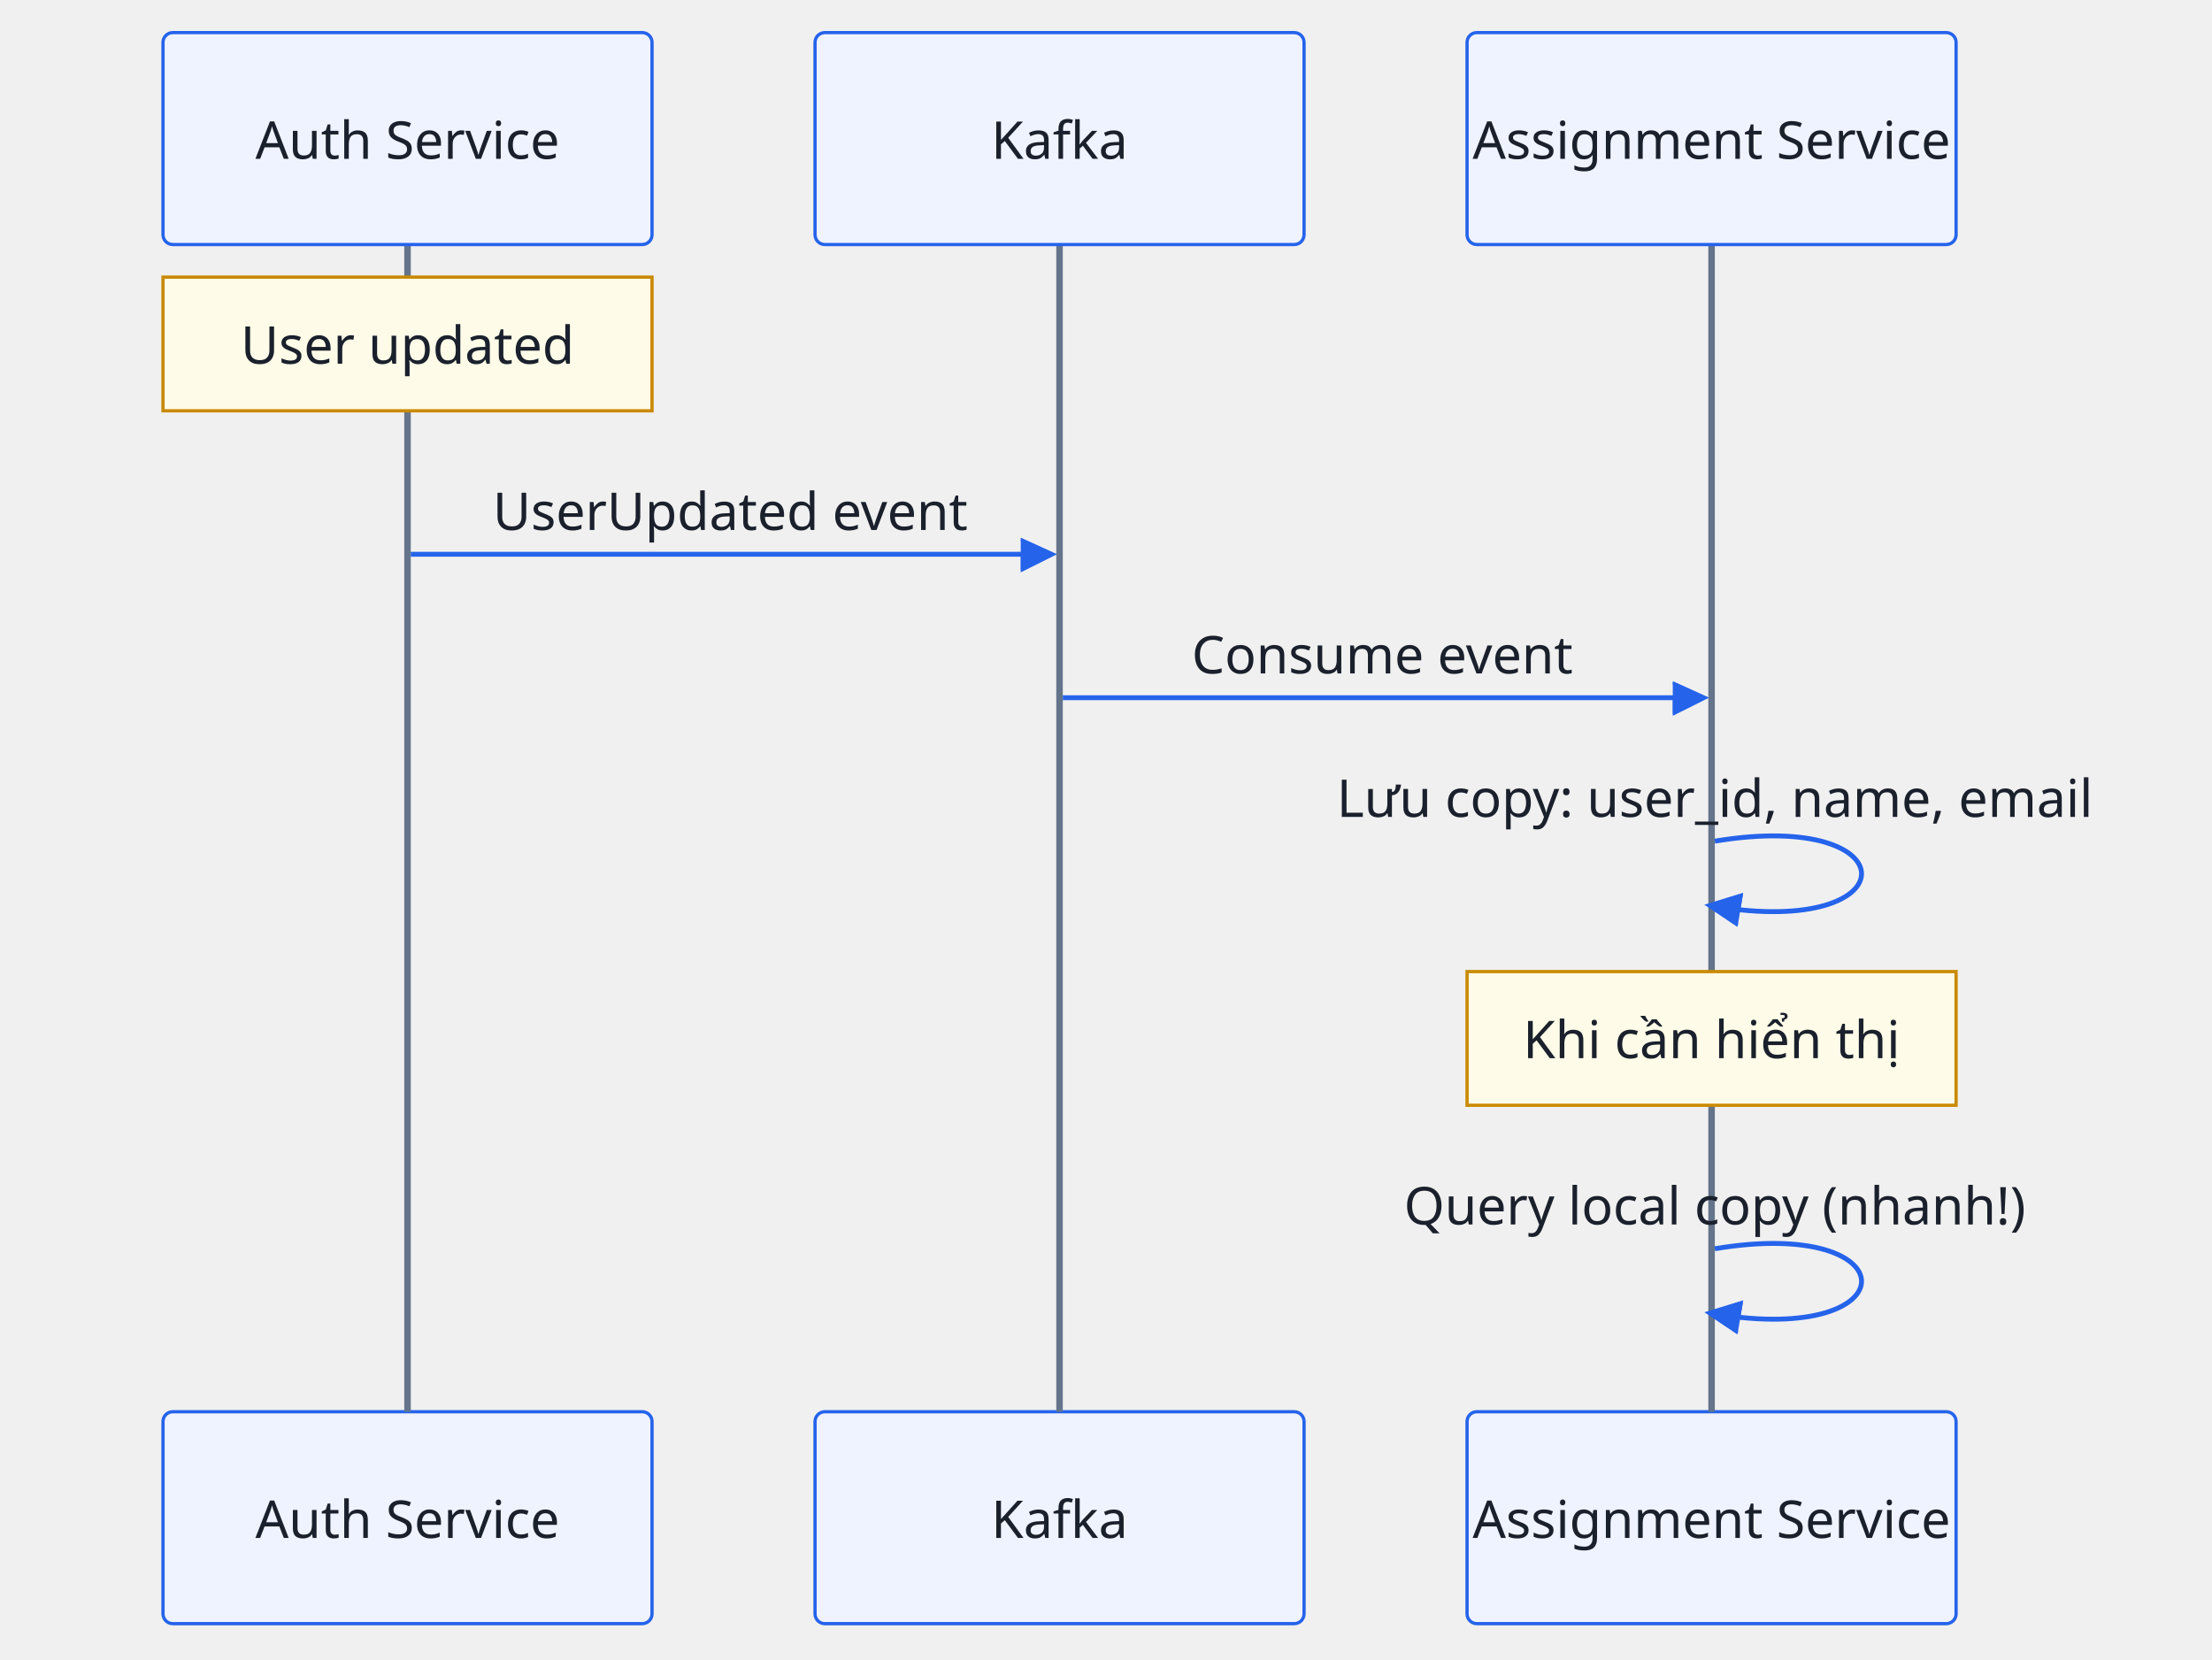
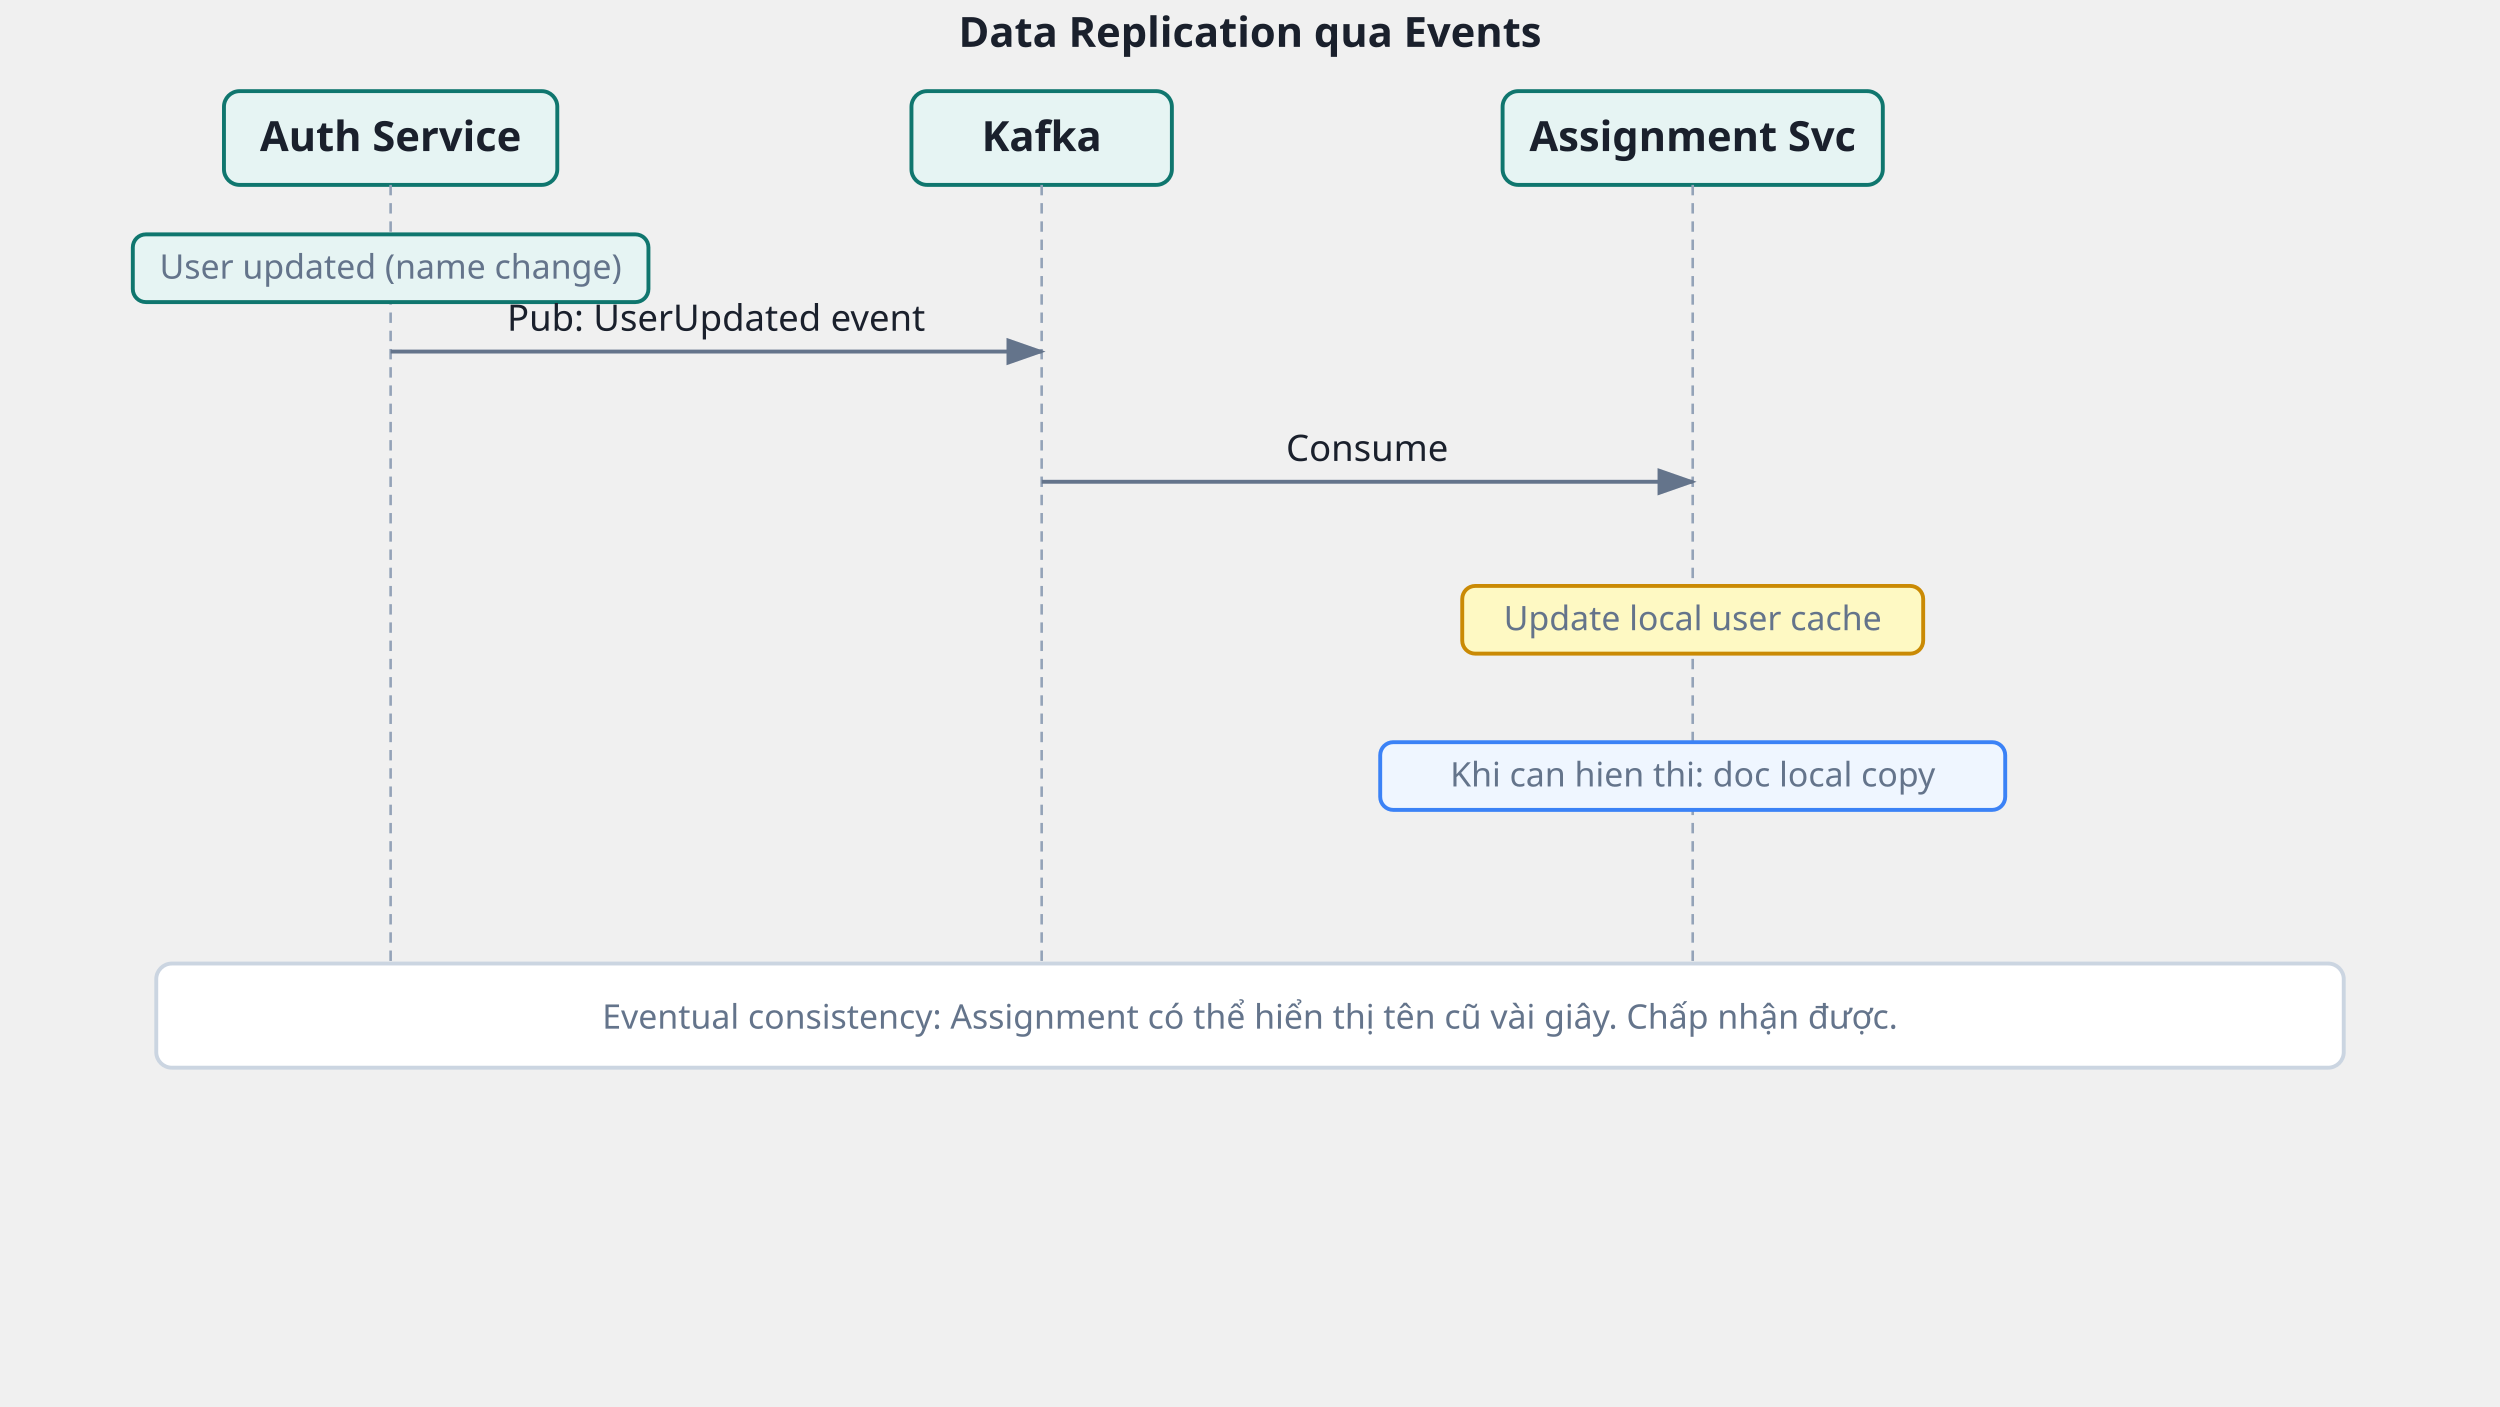
- <svg xmlns="http://www.w3.org/2000/svg" id="my-svg" width="100%" style="max-width: 678.5px; background-color: white;" viewBox="-50 -10 678.5 509" role="graphics-document document" aria-roledescription="sequence">
-   <g>
-     <rect x="400" y="423" fill="#eaeaea" stroke="#666" width="150" height="65" name="AS" rx="3" ry="3" class="actor actor-bottom" />
-     <text x="475" y="455.5" dominant-baseline="central" alignment-baseline="central" class="actor actor-box" style="text-anchor: middle; font-size: 16px; font-weight: 400;">
-       <tspan x="475" dy="0">Assignment Service</tspan>
-     </text>
-   </g>
-   <g>
-     <rect x="200" y="423" fill="#eaeaea" stroke="#666" width="150" height="65" name="K" rx="3" ry="3" class="actor actor-bottom" />
-     <text x="275" y="455.5" dominant-baseline="central" alignment-baseline="central" class="actor actor-box" style="text-anchor: middle; font-size: 16px; font-weight: 400;">
-       <tspan x="275" dy="0">Kafka</tspan>
-     </text>
-   </g>
-   <g>
-     <rect x="0" y="423" fill="#eaeaea" stroke="#666" width="150" height="65" name="AUTH" rx="3" ry="3" class="actor actor-bottom" />
-     <text x="75" y="455.5" dominant-baseline="central" alignment-baseline="central" class="actor actor-box" style="text-anchor: middle; font-size: 16px; font-weight: 400;">
-       <tspan x="75" dy="0">Auth Service</tspan>
-     </text>
-   </g>
-   <g>
-     <line id="actor2" x1="475" y1="65" x2="475" y2="423" class="actor-line 200" stroke-width="0.5px" stroke="#999" name="AS" data-et="life-line" data-id="AS" />
-     <g id="root-2" data-et="participant" data-type="participant" data-id="AS">
-       <rect x="400" y="0" fill="#eaeaea" stroke="#666" width="150" height="65" name="AS" rx="3" ry="3" class="actor actor-top" />
-       <text x="475" y="32.5" dominant-baseline="central" alignment-baseline="central" class="actor actor-box" style="text-anchor: middle; font-size: 16px; font-weight: 400;">
-         <tspan x="475" dy="0">Assignment Service</tspan>
-       </text>
-     </g>
-   </g>
-   <g>
-     <line id="actor1" x1="275" y1="65" x2="275" y2="423" class="actor-line 200" stroke-width="0.5px" stroke="#999" name="K" data-et="life-line" data-id="K" />
-     <g id="root-1" data-et="participant" data-type="participant" data-id="K">
-       <rect x="200" y="0" fill="#eaeaea" stroke="#666" width="150" height="65" name="K" rx="3" ry="3" class="actor actor-top" />
-       <text x="275" y="32.5" dominant-baseline="central" alignment-baseline="central" class="actor actor-box" style="text-anchor: middle; font-size: 16px; font-weight: 400;">
-         <tspan x="275" dy="0">Kafka</tspan>
-       </text>
-     </g>
-   </g>
-   <g>
-     <line id="actor0" x1="75" y1="65" x2="75" y2="423" class="actor-line 200" stroke-width="0.5px" stroke="#999" name="AUTH" data-et="life-line" data-id="AUTH" />
-     <g id="root-0" data-et="participant" data-type="participant" data-id="AUTH">
-       <rect x="0" y="0" fill="#eaeaea" stroke="#666" width="150" height="65" name="AUTH" rx="3" ry="3" class="actor actor-top" />
-       <text x="75" y="32.5" dominant-baseline="central" alignment-baseline="central" class="actor actor-box" style="text-anchor: middle; font-size: 16px; font-weight: 400;">
-         <tspan x="75" dy="0">Auth Service</tspan>
-       </text>
-     </g>
-   </g>
-   <style>#my-svg{font-family:'Segoe UI',system-ui,-apple-system,sans-serif;font-size:14px;fill:#1a202c;}@keyframes edge-animation-frame{from{stroke-dashoffset:0;}}@keyframes dash{to{stroke-dashoffset:0;}}#my-svg .edge-animation-slow{stroke-dasharray:9,5!important;stroke-dashoffset:900;animation:dash 50s linear infinite;stroke-linecap:round;}#my-svg .edge-animation-fast{stroke-dasharray:9,5!important;stroke-dashoffset:900;animation:dash 20s linear infinite;stroke-linecap:round;}#my-svg .error-icon{fill:#fef3e2;}#my-svg .error-text{fill:#1a202c;stroke:#1a202c;}#my-svg .edge-thickness-normal{stroke-width:1px;}#my-svg .edge-thickness-thick{stroke-width:3.5px;}#my-svg .edge-pattern-solid{stroke-dasharray:0;}#my-svg .edge-thickness-invisible{stroke-width:0;fill:none;}#my-svg .edge-pattern-dashed{stroke-dasharray:3;}#my-svg .edge-pattern-dotted{stroke-dasharray:2;}#my-svg .marker{fill:#64748b;stroke:#64748b;}#my-svg .marker.cross{stroke:#64748b;}#my-svg svg{font-family:'Segoe UI',system-ui,-apple-system,sans-serif;font-size:14px;}#my-svg p{margin:0;}#my-svg .actor{stroke:#2563eb;fill:#eff3ff;stroke-width:1;}#my-svg rect.actor.outer-path[data-look="neo"]{filter:drop-shadow( 1px 2px 2px rgba(185,185,185,1));}#my-svg rect.note[data-look="neo"]{stroke:#ca8a04;fill:#fefce8;filter:drop-shadow( 1px 2px 2px rgba(185,185,185,1));}#my-svg text.actor&gt;tspan{fill:#1a202c;stroke:none;}#my-svg .actor-line{stroke:#64748b;}#my-svg .innerArc{stroke-width:1.5;stroke-dasharray:none;}#my-svg .messageLine0{stroke-width:1.5;stroke-dasharray:none;stroke:#2563eb;}#my-svg .messageLine1{stroke-width:1.5;stroke-dasharray:2,2;stroke:#2563eb;}#my-svg [id$="-arrowhead"] path{fill:#2563eb;stroke:#2563eb;}#my-svg .sequenceNumber{fill:#ffffff;}#my-svg [id$="-sequencenumber"]{fill:#2563eb;}#my-svg [id$="-crosshead"] path{fill:#2563eb;stroke:#2563eb;}#my-svg .messageText{fill:#1a202c;stroke:none;}#my-svg .labelBox{stroke:#94a3b8;fill:#f8fafc;filter:none;}#my-svg .labelText,#my-svg .labelText&gt;tspan{fill:#1a202c;stroke:none;}#my-svg .loopText,#my-svg .loopText&gt;tspan{fill:#1a202c;stroke:none;}#my-svg .loopLine{stroke-width:2px;stroke-dasharray:2,2;stroke:#94a3b8;fill:#94a3b8;}#my-svg .note{stroke:#ca8a04;fill:#fefce8;}#my-svg .noteText,#my-svg .noteText&gt;tspan{fill:#1a202c;stroke:none;font-weight:normal;}#my-svg .activation0{fill:#dbeafe;stroke:#3b82f6;}#my-svg .activation1{fill:#dbeafe;stroke:#3b82f6;}#my-svg .activation2{fill:#dbeafe;stroke:#3b82f6;}#my-svg .actorPopupMenu{position:absolute;}#my-svg .actorPopupMenuPanel{position:absolute;fill:#eff3ff;box-shadow:0px 8px 16px 0px rgba(0,0,0,0.2);filter:drop-shadow(3px 5px 2px rgb(0 0 0 / 0.4));}#my-svg .actor-man circle,#my-svg line{fill:#eff3ff;stroke-width:2px;}#my-svg g rect.rect{filter:drop-shadow( 1px 2px 2px rgba(185,185,185,1));stroke:#94a3b8;}#my-svg .node .neo-node{stroke:#94a3b8;}#my-svg [data-look="neo"].node rect,#my-svg [data-look="neo"].cluster rect,#my-svg [data-look="neo"].node polygon{stroke:url(#my-svg-gradient);filter:drop-shadow( 1px 2px 2px rgba(185,185,185,1));}#my-svg [data-look="neo"].node path{stroke:url(#my-svg-gradient);stroke-width:1px;}#my-svg [data-look="neo"].node .outer-path{filter:drop-shadow( 1px 2px 2px rgba(185,185,185,1));}#my-svg [data-look="neo"].node .neo-line path{stroke:#94a3b8;filter:none;}#my-svg [data-look="neo"].node circle{stroke:url(#my-svg-gradient);filter:drop-shadow( 1px 2px 2px rgba(185,185,185,1));}#my-svg [data-look="neo"].node circle .state-start{fill:#000000;}#my-svg [data-look="neo"].icon-shape .icon{fill:url(#my-svg-gradient);filter:drop-shadow( 1px 2px 2px rgba(185,185,185,1));}#my-svg [data-look="neo"].icon-shape .icon-neo path{stroke:url(#my-svg-gradient);filter:drop-shadow( 1px 2px 2px rgba(185,185,185,1));}#my-svg :root{--mermaid-font-family:"trebuchet ms",verdana,arial,sans-serif;}</style>
-   <g />
+ <svg xmlns="http://www.w3.org/2000/svg" viewBox="0 0 960 540" width="100%" height="100%">
  <defs>
-     <symbol id="my-svg-computer" width="24" height="24">
-       <path transform="scale(.5)" d="M2 2v13h20v-13h-20zm18 11h-16v-9h16v9zm-10.228 6l.466-1h3.524l.467 1h-4.457zm14.228 3h-24l2-6h2.104l-1.33 4h18.45l-1.297-4h2.073l2 6zm-5-10h-14v-7h14v7z" />
-     </symbol>
-   </defs>
-   <defs>
-     <symbol id="my-svg-database" fill-rule="evenodd" clip-rule="evenodd">
-       <path transform="scale(.5)" d="M12.258.001l.256.004.255.005.253.008.251.01.249.012.247.015.246.016.242.019.241.02.239.023.236.024.233.027.231.028.229.031.225.032.223.034.22.036.217.038.214.04.211.041.208.043.205.045.201.046.198.048.194.05.191.051.187.053.183.054.18.056.175.057.172.059.168.06.163.061.16.063.155.064.15.066.074.033.073.033.071.034.07.034.069.035.068.035.067.035.066.035.064.036.064.036.062.036.06.036.06.037.058.037.058.037.055.038.055.038.053.038.052.038.051.039.05.039.048.039.047.039.045.04.044.04.043.04.041.04.04.041.039.041.037.041.036.041.034.041.033.042.032.042.03.042.029.042.027.042.026.043.024.043.023.043.021.043.02.043.018.044.017.043.015.044.013.044.012.044.011.045.009.044.007.045.006.045.004.045.002.045.001.045v17l-.001.045-.002.045-.004.045-.006.045-.007.045-.009.044-.011.045-.012.044-.013.044-.015.044-.017.043-.018.044-.02.043-.021.043-.023.043-.024.043-.026.043-.027.042-.029.042-.03.042-.032.042-.033.042-.034.041-.036.041-.037.041-.039.041-.04.041-.041.04-.043.04-.044.04-.045.04-.047.039-.048.039-.05.039-.051.039-.052.038-.053.038-.055.038-.055.038-.058.037-.058.037-.06.037-.06.036-.062.036-.064.036-.064.036-.066.035-.067.035-.068.035-.069.035-.07.034-.071.034-.073.033-.074.033-.15.066-.155.064-.16.063-.163.061-.168.06-.172.059-.175.057-.18.056-.183.054-.187.053-.191.051-.194.05-.198.048-.201.046-.205.045-.208.043-.211.041-.214.04-.217.038-.22.036-.223.034-.225.032-.229.031-.231.028-.233.027-.236.024-.239.023-.241.02-.242.019-.246.016-.247.015-.249.012-.251.01-.253.008-.255.005-.256.004-.258.001-.258-.001-.256-.004-.255-.005-.253-.008-.251-.01-.249-.012-.247-.015-.245-.016-.243-.019-.241-.02-.238-.023-.236-.024-.234-.027-.231-.028-.228-.031-.226-.032-.223-.034-.22-.036-.217-.038-.214-.04-.211-.041-.208-.043-.204-.045-.201-.046-.198-.048-.195-.05-.19-.051-.187-.053-.184-.054-.179-.056-.176-.057-.172-.059-.167-.06-.164-.061-.159-.063-.155-.064-.151-.066-.074-.033-.072-.033-.072-.034-.07-.034-.069-.035-.068-.035-.067-.035-.066-.035-.064-.036-.063-.036-.062-.036-.061-.036-.06-.037-.058-.037-.057-.037-.056-.038-.055-.038-.053-.038-.052-.038-.051-.039-.049-.039-.049-.039-.046-.039-.046-.04-.044-.04-.043-.04-.041-.04-.04-.041-.039-.041-.037-.041-.036-.041-.034-.041-.033-.042-.032-.042-.03-.042-.029-.042-.027-.042-.026-.043-.024-.043-.023-.043-.021-.043-.02-.043-.018-.044-.017-.043-.015-.044-.013-.044-.012-.044-.011-.045-.009-.044-.007-.045-.006-.045-.004-.045-.002-.045-.001-.045v-17l.001-.045.002-.045.004-.045.006-.045.007-.045.009-.044.011-.045.012-.044.013-.044.015-.044.017-.043.018-.044.02-.043.021-.043.023-.043.024-.043.026-.043.027-.042.029-.042.03-.042.032-.042.033-.042.034-.041.036-.041.037-.041.039-.041.04-.041.041-.04.043-.04.044-.04.046-.04.046-.039.049-.039.049-.039.051-.039.052-.038.053-.038.055-.038.056-.038.057-.037.058-.037.06-.037.061-.036.062-.036.063-.036.064-.036.066-.035.067-.035.068-.035.069-.035.07-.034.072-.034.072-.033.074-.033.151-.066.155-.064.159-.063.164-.061.167-.06.172-.059.176-.057.179-.056.184-.054.187-.053.19-.051.195-.05.198-.048.201-.046.204-.045.208-.043.211-.041.214-.04.217-.038.22-.036.223-.034.226-.032.228-.031.231-.028.234-.027.236-.024.238-.023.241-.02.243-.019.245-.016.247-.015.249-.012.251-.01.253-.008.255-.005.256-.004.258-.001.258.001zm-9.258 20.499v.01l.001.021.003.021.004.022.005.021.006.022.007.022.009.023.01.022.011.023.012.023.013.023.015.023.016.024.017.023.018.024.019.024.021.024.022.025.023.024.024.025.052.049.056.05.061.051.066.051.07.051.075.051.079.052.084.052.088.052.092.052.097.052.102.051.105.052.11.052.114.051.119.051.123.051.127.05.131.05.135.05.139.048.144.049.147.047.152.047.155.047.16.045.163.045.167.043.171.043.176.041.178.041.183.039.187.039.19.037.194.035.197.035.202.033.204.031.209.03.212.029.216.027.219.025.222.024.226.021.23.02.233.018.236.016.24.015.243.012.246.01.249.008.253.005.256.004.259.001.26-.001.257-.004.254-.005.25-.008.247-.011.244-.012.241-.014.237-.016.233-.018.231-.021.226-.021.224-.024.22-.026.216-.027.212-.028.21-.031.205-.031.202-.034.198-.034.194-.036.191-.037.187-.039.183-.04.179-.04.175-.042.172-.043.168-.044.163-.045.16-.046.155-.046.152-.047.148-.048.143-.049.139-.049.136-.05.131-.05.126-.05.123-.051.118-.052.114-.051.11-.052.106-.052.101-.052.096-.052.092-.052.088-.053.083-.051.079-.052.074-.052.07-.051.065-.051.06-.051.056-.05.051-.05.023-.024.023-.025.021-.024.02-.024.019-.024.018-.024.017-.024.015-.023.014-.024.013-.023.012-.023.01-.023.01-.022.008-.022.006-.022.006-.022.004-.022.004-.021.001-.021.001-.021v-4.127l-.077.055-.08.053-.083.054-.085.053-.087.052-.09.052-.093.051-.095.05-.097.05-.1.049-.102.049-.105.048-.106.047-.109.047-.111.046-.114.045-.115.045-.118.044-.12.043-.122.042-.124.042-.126.041-.128.04-.13.04-.132.038-.134.038-.135.037-.138.037-.139.035-.142.035-.143.034-.144.033-.147.032-.148.031-.15.03-.151.03-.153.029-.154.027-.156.027-.158.026-.159.025-.161.024-.162.023-.163.022-.165.021-.166.02-.167.019-.169.018-.169.017-.171.016-.173.015-.173.014-.175.013-.175.012-.177.011-.178.01-.179.008-.179.008-.181.006-.182.005-.182.004-.184.003-.184.002h-.37l-.184-.002-.184-.003-.182-.004-.182-.005-.181-.006-.179-.008-.179-.008-.178-.01-.176-.011-.176-.012-.175-.013-.173-.014-.172-.015-.171-.016-.17-.017-.169-.018-.167-.019-.166-.02-.165-.021-.163-.022-.162-.023-.161-.024-.159-.025-.157-.026-.156-.027-.155-.027-.153-.029-.151-.03-.15-.03-.148-.031-.146-.032-.145-.033-.143-.034-.141-.035-.14-.035-.137-.037-.136-.037-.134-.038-.132-.038-.13-.04-.128-.04-.126-.041-.124-.042-.122-.042-.12-.044-.117-.043-.116-.045-.113-.045-.112-.046-.109-.047-.106-.047-.105-.048-.102-.049-.1-.049-.097-.05-.095-.05-.093-.052-.09-.051-.087-.052-.085-.053-.083-.054-.08-.054-.077-.054v4.127zm0-5.654v.011l.001.021.003.021.004.021.005.022.006.022.007.022.009.022.01.022.011.023.012.023.013.023.015.024.016.023.017.024.018.024.019.024.021.024.022.024.023.025.024.024.052.05.056.05.061.05.066.051.07.051.075.052.079.051.084.052.088.052.092.052.097.052.102.052.105.052.11.051.114.051.119.052.123.05.127.051.131.05.135.049.139.049.144.048.147.048.152.047.155.046.16.045.163.045.167.044.171.042.176.042.178.04.183.04.187.038.19.037.194.036.197.034.202.033.204.032.209.03.212.028.216.027.219.025.222.024.226.022.23.02.233.018.236.016.24.014.243.012.246.01.249.008.253.006.256.003.259.001.26-.001.257-.003.254-.006.25-.008.247-.01.244-.012.241-.015.237-.016.233-.018.231-.02.226-.022.224-.024.22-.025.216-.027.212-.029.21-.03.205-.032.202-.033.198-.035.194-.036.191-.037.187-.039.183-.039.179-.041.175-.042.172-.043.168-.044.163-.045.16-.045.155-.047.152-.047.148-.048.143-.048.139-.05.136-.049.131-.05.126-.051.123-.051.118-.051.114-.052.11-.052.106-.052.101-.052.096-.052.092-.052.088-.052.083-.052.079-.052.074-.051.07-.052.065-.051.06-.05.056-.051.051-.049.023-.025.023-.024.021-.025.02-.024.019-.024.018-.024.017-.024.015-.023.014-.023.013-.024.012-.022.01-.023.01-.023.008-.022.006-.022.006-.022.004-.021.004-.022.001-.021.001-.021v-4.139l-.077.054-.08.054-.083.054-.085.052-.087.053-.09.051-.093.051-.095.051-.097.05-.1.049-.102.049-.105.048-.106.047-.109.047-.111.046-.114.045-.115.044-.118.044-.12.044-.122.042-.124.042-.126.041-.128.04-.13.039-.132.039-.134.038-.135.037-.138.036-.139.036-.142.035-.143.033-.144.033-.147.033-.148.031-.15.03-.151.03-.153.028-.154.028-.156.027-.158.026-.159.025-.161.024-.162.023-.163.022-.165.021-.166.02-.167.019-.169.018-.169.017-.171.016-.173.015-.173.014-.175.013-.175.012-.177.011-.178.009-.179.009-.179.007-.181.007-.182.005-.182.004-.184.003-.184.002h-.37l-.184-.002-.184-.003-.182-.004-.182-.005-.181-.007-.179-.007-.179-.009-.178-.009-.176-.011-.176-.012-.175-.013-.173-.014-.172-.015-.171-.016-.17-.017-.169-.018-.167-.019-.166-.02-.165-.021-.163-.022-.162-.023-.161-.024-.159-.025-.157-.026-.156-.027-.155-.028-.153-.028-.151-.03-.15-.03-.148-.031-.146-.033-.145-.033-.143-.033-.141-.035-.14-.036-.137-.036-.136-.037-.134-.038-.132-.039-.13-.039-.128-.04-.126-.041-.124-.042-.122-.043-.12-.043-.117-.044-.116-.044-.113-.046-.112-.046-.109-.046-.106-.047-.105-.048-.102-.049-.1-.049-.097-.05-.095-.051-.093-.051-.09-.051-.087-.053-.085-.052-.083-.054-.08-.054-.077-.054v4.139zm0-5.666v.011l.001.02.003.022.004.021.005.022.006.021.007.022.009.023.01.022.011.023.012.023.013.023.015.023.016.024.017.024.018.023.019.024.021.025.022.024.023.024.024.025.052.05.056.05.061.05.066.051.07.051.075.052.079.051.084.052.088.052.092.052.097.052.102.052.105.051.11.052.114.051.119.051.123.051.127.05.131.05.135.05.139.049.144.048.147.048.152.047.155.046.16.045.163.045.167.043.171.043.176.042.178.04.183.04.187.038.19.037.194.036.197.034.202.033.204.032.209.03.212.028.216.027.219.025.222.024.226.021.23.02.233.018.236.017.24.014.243.012.246.01.249.008.253.006.256.003.259.001.26-.001.257-.003.254-.006.25-.008.247-.01.244-.013.241-.014.237-.016.233-.018.231-.02.226-.022.224-.024.22-.025.216-.027.212-.029.21-.03.205-.032.202-.033.198-.035.194-.036.191-.037.187-.039.183-.039.179-.041.175-.042.172-.043.168-.044.163-.045.16-.045.155-.047.152-.047.148-.048.143-.049.139-.049.136-.049.131-.051.126-.05.123-.051.118-.052.114-.051.11-.052.106-.052.101-.052.096-.052.092-.052.088-.052.083-.052.079-.052.074-.052.07-.051.065-.051.06-.051.056-.05.051-.049.023-.025.023-.025.021-.024.02-.024.019-.024.018-.024.017-.024.015-.023.014-.024.013-.023.012-.023.01-.022.01-.023.008-.022.006-.022.006-.022.004-.022.004-.021.001-.021.001-.021v-4.153l-.077.054-.08.054-.083.053-.085.053-.087.053-.09.051-.093.051-.095.051-.097.05-.1.049-.102.048-.105.048-.106.048-.109.046-.111.046-.114.046-.115.044-.118.044-.12.043-.122.043-.124.042-.126.041-.128.04-.13.039-.132.039-.134.038-.135.037-.138.036-.139.036-.142.034-.143.034-.144.033-.147.032-.148.032-.15.03-.151.03-.153.028-.154.028-.156.027-.158.026-.159.024-.161.024-.162.023-.163.023-.165.021-.166.02-.167.019-.169.018-.169.017-.171.016-.173.015-.173.014-.175.013-.175.012-.177.01-.178.01-.179.009-.179.007-.181.006-.182.006-.182.004-.184.003-.184.001-.185.001-.185-.001-.184-.001-.184-.003-.182-.004-.182-.006-.181-.006-.179-.007-.179-.009-.178-.01-.176-.01-.176-.012-.175-.013-.173-.014-.172-.015-.171-.016-.17-.017-.169-.018-.167-.019-.166-.02-.165-.021-.163-.023-.162-.023-.161-.024-.159-.024-.157-.026-.156-.027-.155-.028-.153-.028-.151-.03-.15-.03-.148-.032-.146-.032-.145-.033-.143-.034-.141-.034-.14-.036-.137-.036-.136-.037-.134-.038-.132-.039-.13-.039-.128-.041-.126-.041-.124-.041-.122-.043-.12-.043-.117-.044-.116-.044-.113-.046-.112-.046-.109-.046-.106-.048-.105-.048-.102-.048-.1-.05-.097-.049-.095-.051-.093-.051-.09-.052-.087-.052-.085-.053-.083-.053-.08-.054-.077-.054v4.153zm8.74-8.179l-.257.004-.254.005-.25.008-.247.011-.244.012-.241.014-.237.016-.233.018-.231.021-.226.022-.224.023-.22.026-.216.027-.212.028-.21.031-.205.032-.202.033-.198.034-.194.036-.191.038-.187.038-.183.04-.179.041-.175.042-.172.043-.168.043-.163.045-.16.046-.155.046-.152.048-.148.048-.143.048-.139.049-.136.05-.131.05-.126.051-.123.051-.118.051-.114.052-.11.052-.106.052-.101.052-.096.052-.092.052-.088.052-.083.052-.079.052-.074.051-.07.052-.065.051-.06.05-.056.05-.051.05-.023.025-.023.024-.021.024-.02.025-.019.024-.018.024-.017.023-.015.024-.014.023-.013.023-.012.023-.01.023-.01.022-.008.022-.006.023-.006.021-.004.022-.004.021-.001.021-.001.021.001.021.001.021.004.021.004.022.006.021.006.023.008.022.01.022.01.023.012.023.013.023.014.023.015.024.017.023.018.024.019.024.02.025.021.024.023.024.023.025.051.05.056.05.06.05.065.051.07.052.074.051.079.052.083.052.088.052.092.052.096.052.101.052.106.052.11.052.114.052.118.051.123.051.126.051.131.05.136.05.139.049.143.048.148.048.152.048.155.046.16.046.163.045.168.043.172.043.175.042.179.041.183.04.187.038.191.038.194.036.198.034.202.033.205.032.21.031.212.028.216.027.22.026.224.023.226.022.231.021.233.018.237.016.241.014.244.012.247.011.25.008.254.005.257.004.26.001.26-.001.257-.004.254-.005.25-.008.247-.011.244-.012.241-.014.237-.016.233-.018.231-.021.226-.022.224-.023.22-.026.216-.027.212-.028.21-.031.205-.032.202-.033.198-.034.194-.036.191-.038.187-.038.183-.04.179-.041.175-.042.172-.043.168-.043.163-.045.16-.046.155-.046.152-.048.148-.048.143-.048.139-.049.136-.05.131-.05.126-.051.123-.051.118-.051.114-.052.11-.052.106-.052.101-.052.096-.052.092-.052.088-.052.083-.052.079-.052.074-.051.07-.052.065-.051.06-.05.056-.05.051-.05.023-.025.023-.024.021-.024.02-.025.019-.024.018-.024.017-.023.015-.024.014-.023.013-.023.012-.023.01-.023.01-.022.008-.022.006-.023.006-.021.004-.022.004-.021.001-.021.001-.021-.001-.021-.001-.021-.004-.021-.004-.022-.006-.021-.006-.023-.008-.022-.01-.022-.01-.023-.012-.023-.013-.023-.014-.023-.015-.024-.017-.023-.018-.024-.019-.024-.02-.025-.021-.024-.023-.024-.023-.025-.051-.05-.056-.05-.06-.05-.065-.051-.07-.052-.074-.051-.079-.052-.083-.052-.088-.052-.092-.052-.096-.052-.101-.052-.106-.052-.11-.052-.114-.052-.118-.051-.123-.051-.126-.051-.131-.05-.136-.05-.139-.049-.143-.048-.148-.048-.152-.048-.155-.046-.16-.046-.163-.045-.168-.043-.172-.043-.175-.042-.179-.041-.183-.04-.187-.038-.191-.038-.194-.036-.198-.034-.202-.033-.205-.032-.21-.031-.212-.028-.216-.027-.22-.026-.224-.023-.226-.022-.231-.021-.233-.018-.237-.016-.241-.014-.244-.012-.247-.011-.25-.008-.254-.005-.257-.004-.26-.001-.26.001z" />
-     </symbol>
-   </defs>
-   <defs>
-     <symbol id="my-svg-clock" width="24" height="24">
-       <path transform="scale(.5)" d="M12 2c5.514 0 10 4.486 10 10s-4.486 10-10 10-10-4.486-10-10 4.486-10 10-10zm0-2c-6.627 0-12 5.373-12 12s5.373 12 12 12 12-5.373 12-12-5.373-12-12-12zm5.848 12.459c.202.038.202.333.001.372-1.907.361-6.045 1.111-6.547 1.111-.719 0-1.301-.582-1.301-1.301 0-.512.77-5.447 1.125-7.445.034-.192.312-.181.343.014l.985 6.238 5.394 1.011z" />
-     </symbol>
-   </defs>
-   <defs>
-     <marker id="my-svg-arrowhead" refX="7.9" refY="5" markerUnits="userSpaceOnUse" markerWidth="12" markerHeight="12" orient="auto-start-reverse">
-       <path d="M -1 0 L 10 5 L 0 10 z" />
+     <marker id="arrowhead" markerWidth="10" markerHeight="7" refX="9" refY="3.5" orient="auto">
+       <polygon points="0 0, 10 3.5, 0 7" fill="#64748b" />
+     </marker>
+     <marker id="arrowhead-danger" markerWidth="10" markerHeight="7" refX="9" refY="3.5" orient="auto">
+       <polygon points="0 0, 10 3.5, 0 7" fill="#dc2626" />
    </marker>
  </defs>
-   <defs>
-     <marker id="my-svg-crosshead" markerWidth="15" markerHeight="8" orient="auto" refX="4" refY="4.5">
-       <path fill="none" stroke="#000000" stroke-width="1pt" d="M 1,2 L 6,7 M 6,2 L 1,7" style="stroke-dasharray: 0, 0;" />
-     </marker>
-   </defs>
-   <defs>
-     <marker id="my-svg-filled-head" refX="15.5" refY="7" markerWidth="20" markerHeight="28" orient="auto">
-       <path d="M 18,7 L9,13 L14,7 L9,1 Z" />
-     </marker>
-   </defs>
-   <defs>
-     <marker id="my-svg-sequencenumber" refX="15" refY="15" markerWidth="60" markerHeight="40" orient="auto">
-       <circle cx="15" cy="15" r="6" />
-     </marker>
-   </defs>
-   <defs>
-     <marker id="my-svg-solidTopArrowHead" refX="7.9" refY="7.25" markerUnits="userSpaceOnUse" markerWidth="12" markerHeight="12" orient="auto-start-reverse">
-       <path d="M 0 0 L 10 8 L 0 8 z" />
-     </marker>
-   </defs>
-   <defs>
-     <marker id="my-svg-solidBottomArrowHead" refX="7.9" refY="0.75" markerUnits="userSpaceOnUse" markerWidth="12" markerHeight="12" orient="auto-start-reverse">
-       <path d="M 0 0 L 10 0 L 0 8 z" />
-     </marker>
-   </defs>
-   <defs>
-     <marker id="my-svg-stickTopArrowHead" refX="7.5" refY="7" markerUnits="userSpaceOnUse" markerWidth="12" markerHeight="12" orient="auto-start-reverse">
-       <path d="M 0 0 L 7 7" stroke="black" stroke-width="1.5" fill="none" />
-     </marker>
-   </defs>
-   <defs>
-     <marker id="my-svg-stickBottomArrowHead" refX="7.5" refY="0" markerUnits="userSpaceOnUse" markerWidth="12" markerHeight="12" orient="auto-start-reverse">
-       <path d="M 0 7 L 7 0" stroke="black" stroke-width="1.5" fill="none" />
-     </marker>
-   </defs>
-   <g data-et="note" data-id="i0">
-     <rect x="0" y="75" fill="#EDF2AE" stroke="#666" width="150" height="41" class="note" />
-     <text x="75" y="80" text-anchor="middle" dominant-baseline="middle" alignment-baseline="middle" class="noteText" dy="1em" style="font-size: 16px; font-weight: 400;">
-       <tspan x="75">User updated</tspan>
-     </text>
-   </g>
-   <g data-et="note" data-id="i4">
-     <rect x="400" y="288" fill="#EDF2AE" stroke="#666" width="150" height="41" class="note" />
-     <text x="475" y="293" text-anchor="middle" dominant-baseline="middle" alignment-baseline="middle" class="noteText" dy="1em" style="font-size: 16px; font-weight: 400;">
-       <tspan x="475">Khi cần hiển thị</tspan>
-     </text>
-   </g>
-   <text x="174" y="131" text-anchor="middle" dominant-baseline="middle" alignment-baseline="middle" class="messageText" dy="1em" style="font-size: 16px; font-weight: 400;">UserUpdated event</text>
-   <line x1="76" y1="160" x2="271" y2="160" class="messageLine0" data-et="message" data-id="i1" data-from="AUTH" data-to="K" stroke-width="2" stroke="none" marker-end="url(#my-svg-arrowhead)" style="fill: none;" />
-   <text x="374" y="175" text-anchor="middle" dominant-baseline="middle" alignment-baseline="middle" class="messageText" dy="1em" style="font-size: 16px; font-weight: 400;">Consume event</text>
-   <line x1="276" y1="204" x2="471" y2="204" class="messageLine0" data-et="message" data-id="i2" data-from="K" data-to="AS" stroke-width="2" stroke="none" marker-end="url(#my-svg-arrowhead)" style="fill: none;" />
-   <text x="476" y="219" text-anchor="middle" dominant-baseline="middle" alignment-baseline="middle" class="messageText" dy="1em" style="font-size: 16px; font-weight: 400;">Lưu copy: user_id, name, email</text>
-   <path d="M 476,248 C 536,238 536,278 476,268" class="messageLine0" data-et="message" data-id="i3" data-from="AS" data-to="AS" stroke-width="2" stroke="none" marker-end="url(#my-svg-arrowhead)" style="fill: none;" />
-   <text x="476" y="344" text-anchor="middle" dominant-baseline="middle" alignment-baseline="middle" class="messageText" dy="1em" style="font-size: 16px; font-weight: 400;">Query local copy (nhanh!)</text>
-   <path d="M 476,373 C 536,363 536,403 476,393" class="messageLine0" data-et="message" data-id="i5" data-from="AS" data-to="AS" stroke-width="2" stroke="none" marker-end="url(#my-svg-arrowhead)" style="fill: none;" />
+   <style>
+     text {
+       font-family: 'Segoe UI', system-ui, -apple-system, sans-serif;
+       font-size: 14px;
+       fill: #1a202c;
+     }
+     .title { font-weight: bold; font-size: 16px; }
+     .small { font-size: 12px; }
+     .subtitle { font-size: 13px; fill: #64748b; }
+     .mono { font-family: 'Consolas', 'DejaVu Sans Mono', monospace; font-size: 12px; }
+ 
+     .cluster { fill: #f8fafc; stroke: #94a3b8; stroke-width: 1.5; stroke-dasharray: 6 3; }
+     .service { fill: #e6f4f3; stroke: #0f766e; stroke-width: 1.5; }
+     .storage { fill: #dbeafe; stroke: #2563eb; stroke-width: 1.5; }
+     .event   { fill: #fef9c3;   stroke: #ca8a04;   stroke-width: 1.5; }
+     .success { fill: #dcfce7; stroke: #16a34a; stroke-width: 1.5; }
+     .danger  { fill: #fee2e2;  stroke: #dc2626;  stroke-width: 1.5; }
+     .warning { fill: #fff7ed; stroke: #ea580c; stroke-width: 1.5; }
+     .info    { fill: #eff6ff;    stroke: #3b82f6;    stroke-width: 1.5; }
+     .highlight { fill: #f5f3ff; stroke: #7c3aed; stroke-width: 1.5; }
+     .legacy  { fill: #f3f4f6;  stroke: #9ca3af;  stroke-width: 1.5; }
+     .note    { fill: #ffffff;     stroke: #cbd5e1;   stroke-width: 1.5; }
+     .step    { fill: #ffffff;     stroke: #94a3b8;         stroke-width: 1.5; }
+ 
+     .arrow {
+       stroke: #64748b; stroke-width: 1.5; fill: none;
+       marker-end: url(#arrowhead);
+     }
+     .arrow-dashed {
+       stroke: #64748b; stroke-width: 1.5; fill: none;
+       stroke-dasharray: 6 3; marker-end: url(#arrowhead);
+     }
+     .arrow-danger {
+       stroke: #dc2626; stroke-width: 2; fill: none;
+       marker-end: url(#arrowhead-danger);
+     }
+     .arrow-bg { fill: #ffffff; opacity: 0.9; }
+     .lifeline {
+       stroke: #94a3b8; stroke-width: 1;
+       stroke-dasharray: 4 3; fill: none;
+     }
+   </style>
+   <text x="480" y="18" text-anchor="middle" class="title">Data Replication qua Events</text>
+   <rect x="86.0" y="35" width="128" height="36" rx="6" class="service" />
+   <text x="150" y="58" text-anchor="middle" class="title">Auth Service</text>
+   <line x1="150" y1="71" x2="150" y2="400" class="lifeline" />
+   <rect x="350.0" y="35" width="100" height="36" rx="6" class="service" />
+   <text x="400" y="58" text-anchor="middle" class="title">Kafka</text>
+   <line x1="400" y1="71" x2="400" y2="400" class="lifeline" />
+   <rect x="577.0" y="35" width="146" height="36" rx="6" class="service" />
+   <text x="650" y="58" text-anchor="middle" class="title">Assignment Svc</text>
+   <line x1="650" y1="71" x2="650" y2="400" class="lifeline" />
+   <rect x="51.0" y="90" width="198" height="26" rx="5" class="service" />
+   <text x="150" y="107" text-anchor="middle" class="subtitle">User updated (name change)</text>
+   <path d="M 150 135 L 400 135" class="arrow" />
+   <text x="275.0" y="127" text-anchor="middle" font-size="12" fill="#475569">Pub: UserUpdated event</text>
+   <path d="M 400 185 L 650 185" class="arrow" />
+   <text x="525.0" y="177" text-anchor="middle" font-size="12" fill="#475569">Consume</text>
+   <rect x="561.5" y="225" width="177" height="26" rx="5" class="event" />
+   <text x="650" y="242" text-anchor="middle" class="subtitle">Update local user cache</text>
+   <rect x="530.0" y="285" width="240" height="26" rx="5" class="info" />
+   <text x="650" y="302" text-anchor="middle" class="subtitle">Khi can hien thi: doc local copy</text>
+   <rect x="60" y="370" width="840" height="40" rx="6" class="note" />
+   <text x="480" y="395" text-anchor="middle" class="subtitle">Eventual consistency: Assignment có thể hiển thị tên cũ vài giây. Chấp nhận được.</text>
</svg>
